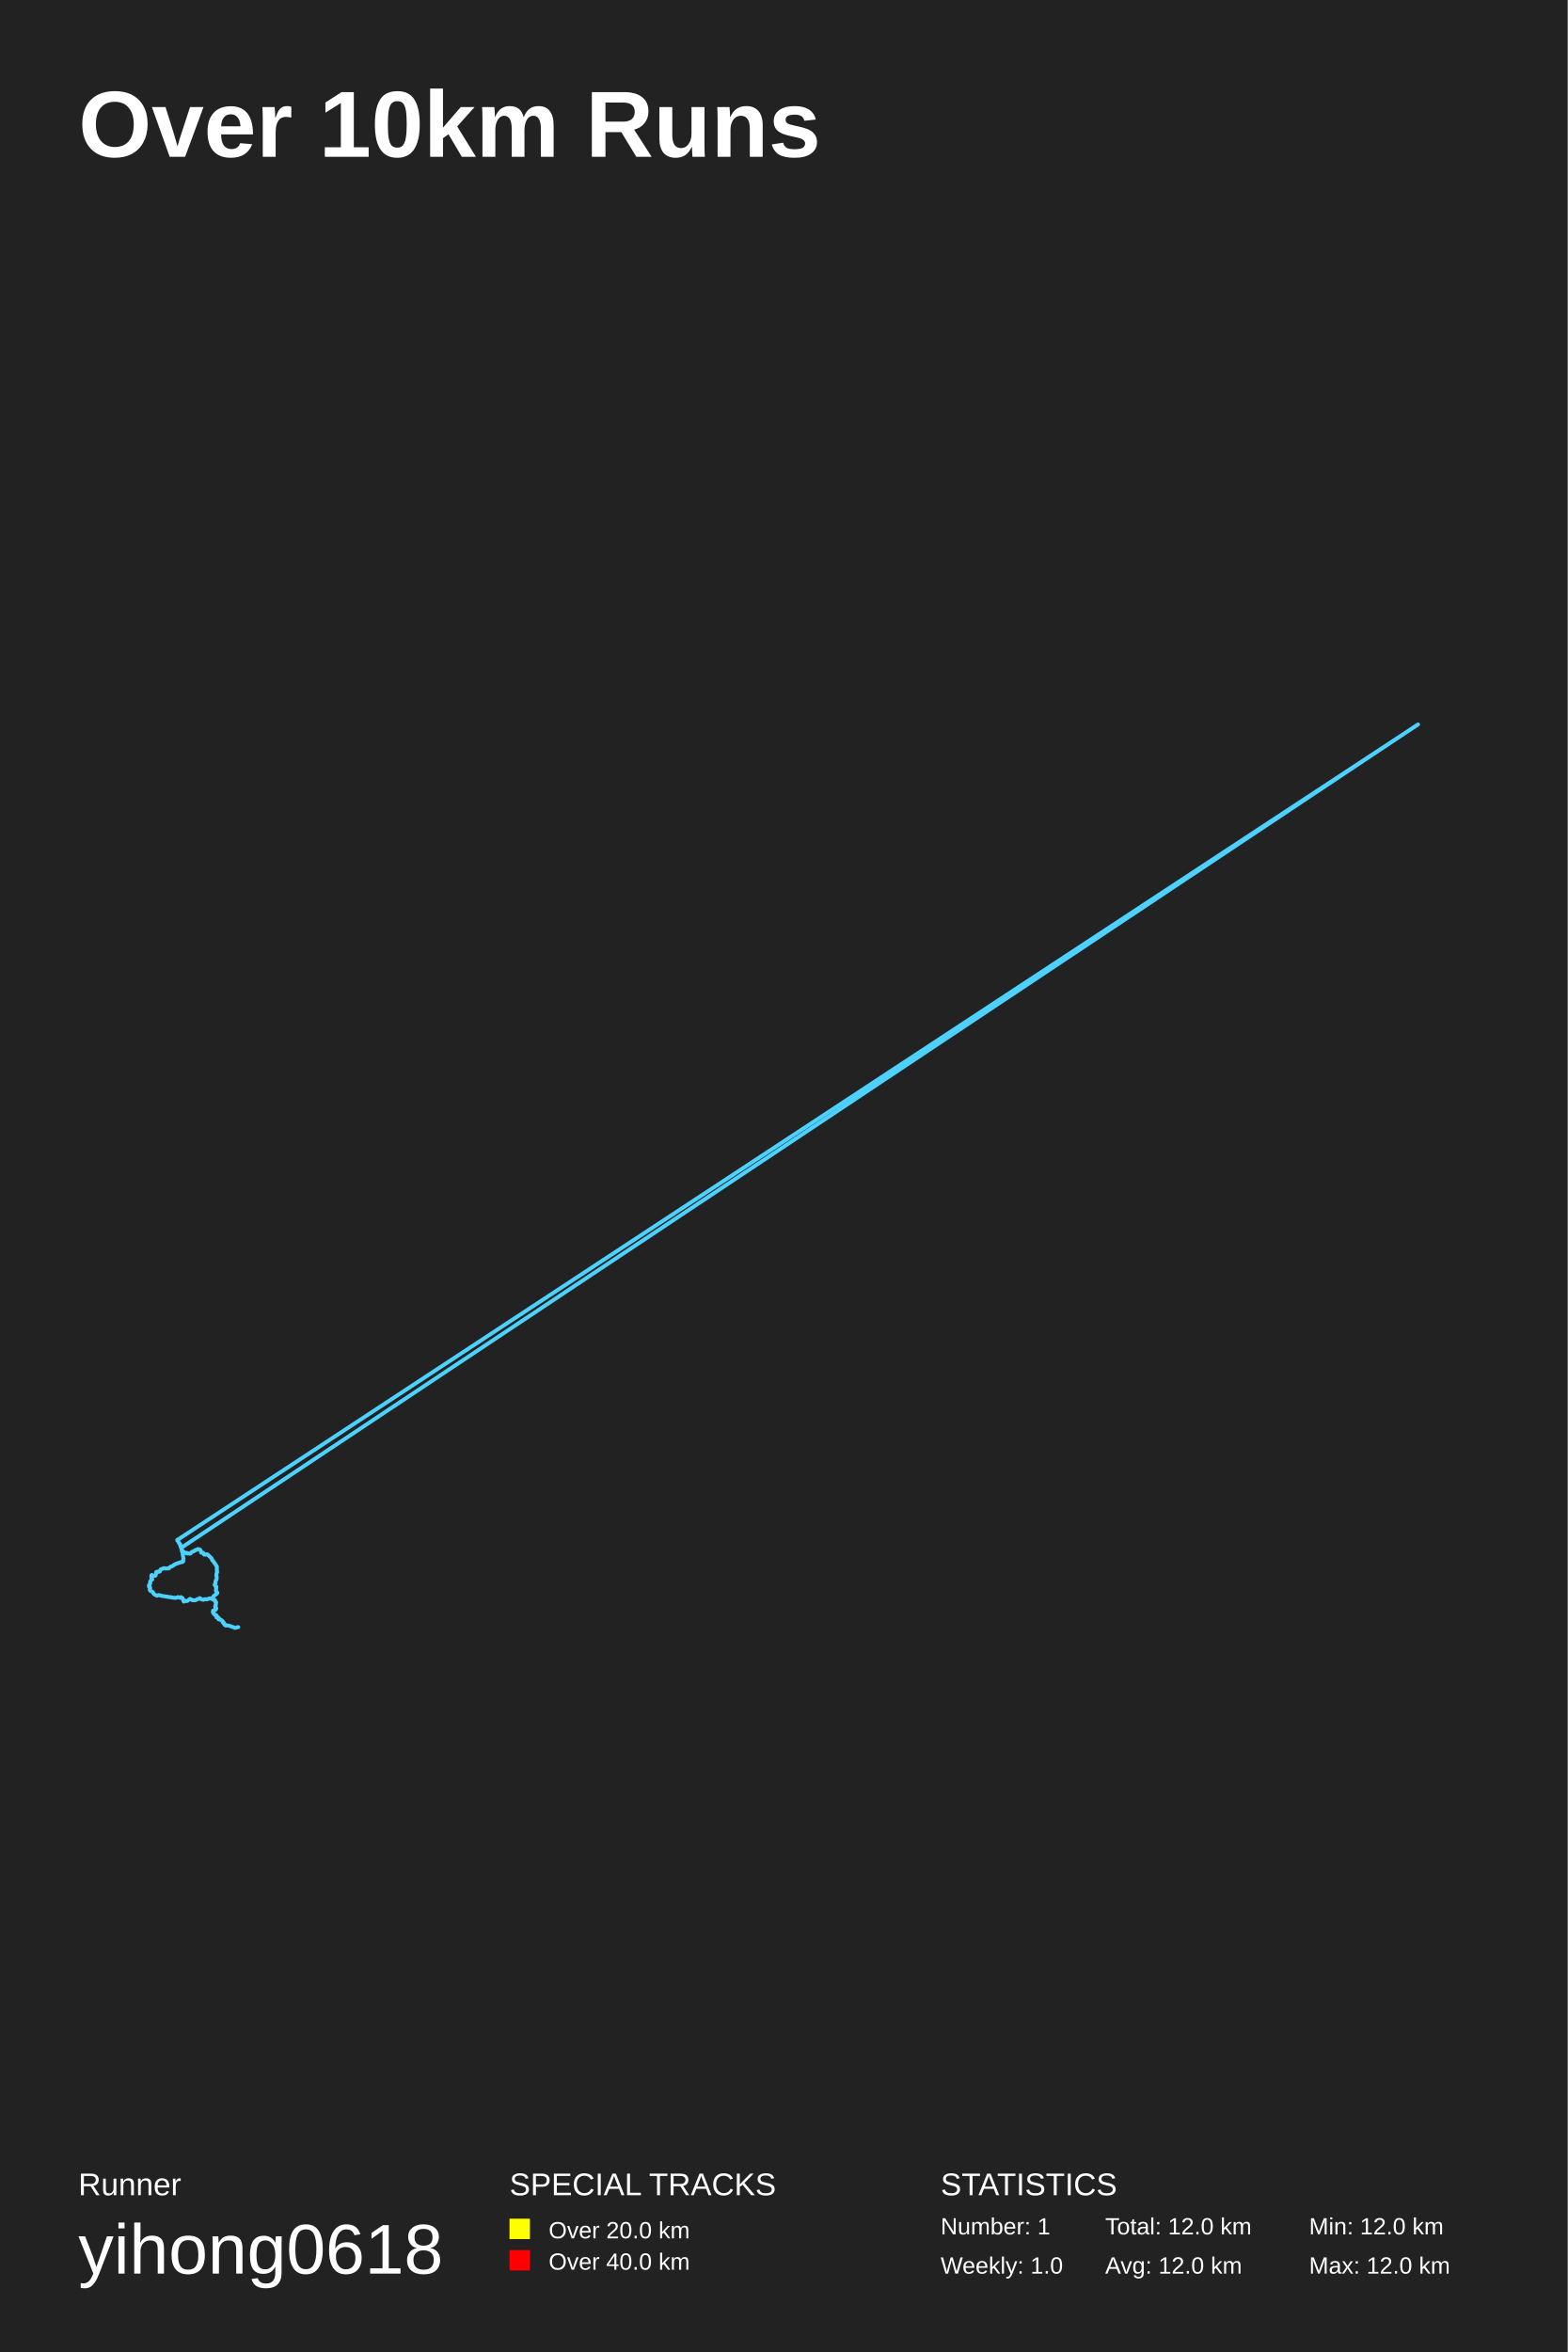
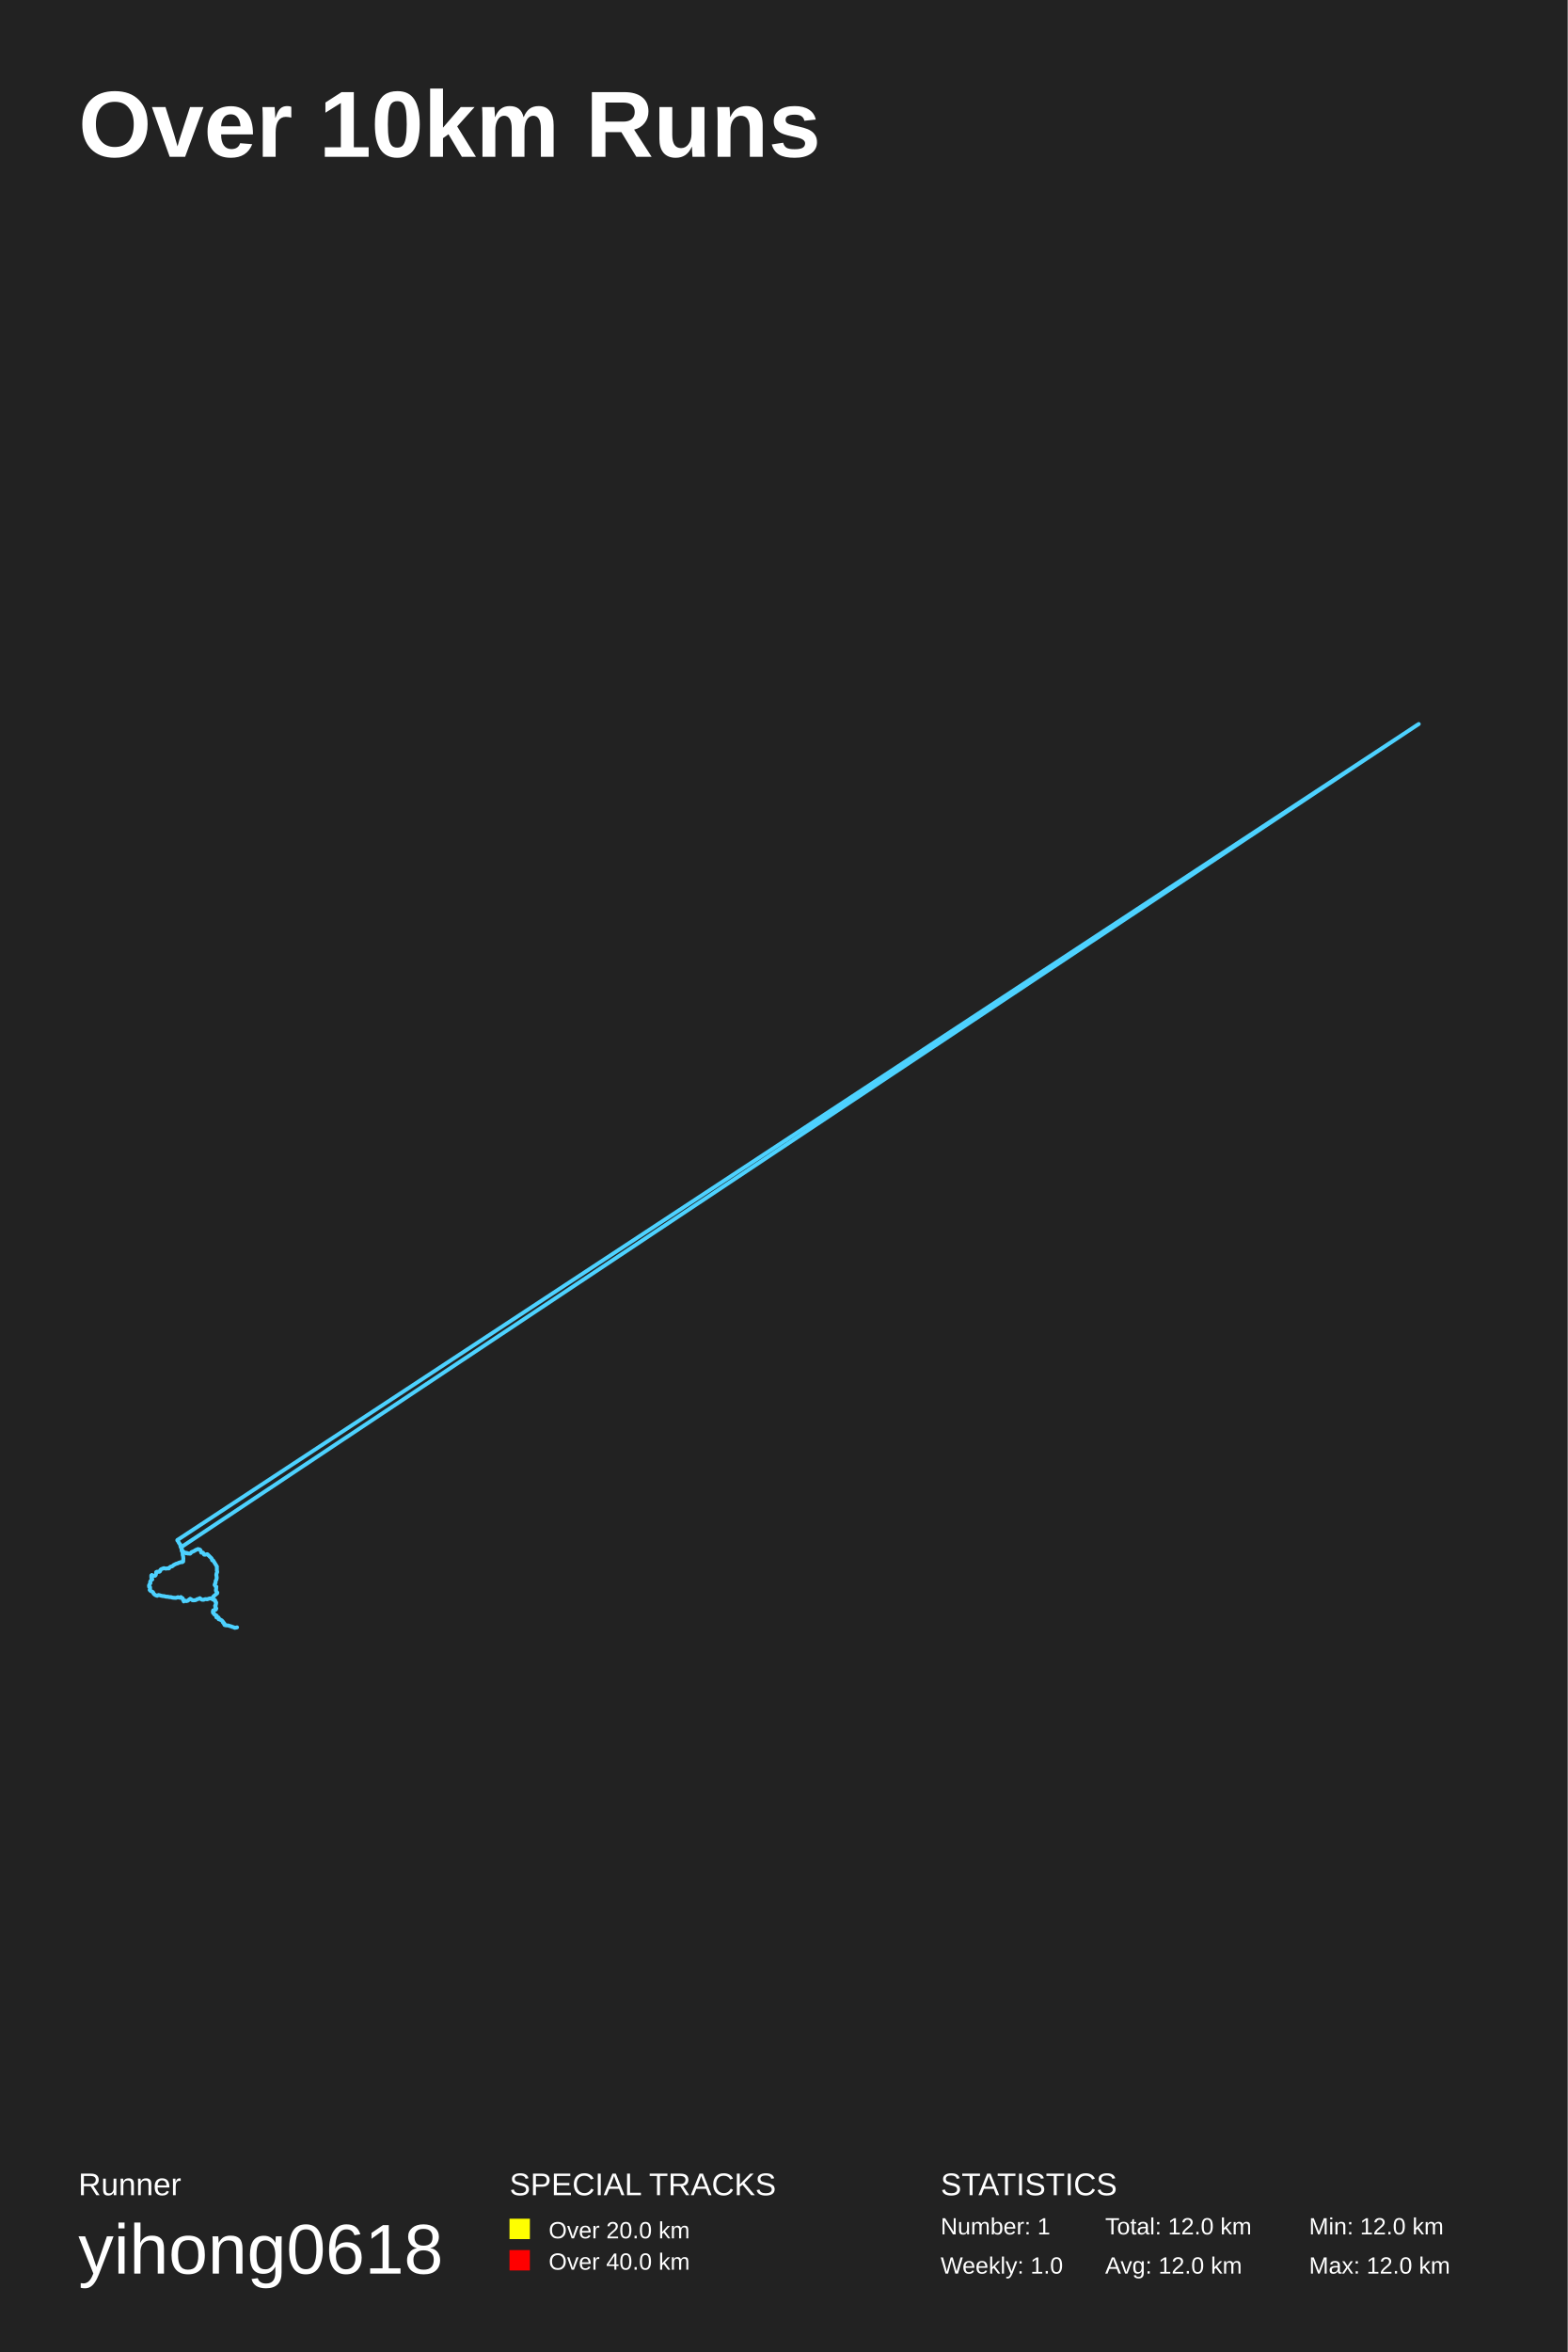
<svg xmlns="http://www.w3.org/2000/svg" baseProfile="full" height="300mm" version="1.1" viewBox="0,0,200,300" width="200mm">
  <defs />
  <rect fill="#222222" height="300" width="200" x="0" y="0" />
  <text fill="#FFFFFF" style="font-size:12px; font-family:Arial; font-weight:bold;" x="10" y="20">Over 10km Runs</text>
  <text fill="#FFFFFF" style="font-size:4px; font-family:Arial" x="10" y="280">Runner</text>
  <text fill="#FFFFFF" style="font-size:9px; font-family:Arial" x="10" y="290">yihong0618</text>
  <text fill="#FFFFFF" style="font-size:4px; font-family:Arial" x="65" y="280">SPECIAL TRACKS</text>
  <rect fill="yellow" height="2.6" width="2.6" x="65" y="283" />
  <text fill="#FFFFFF" style="font-size:3px; font-family:Arial" x="70" y="285.5">Over 20.0 km</text>
  <rect fill="red" height="2.6" width="2.6" x="65" y="287" />
  <text fill="#FFFFFF" style="font-size:3px; font-family:Arial" x="70" y="289.5">Over 40.0 km</text>
  <text fill="#FFFFFF" style="font-size:4px; font-family:Arial" x="120" y="280">STATISTICS</text>
  <text fill="#FFFFFF" style="font-size:3px; font-family:Arial" x="120" y="285">Number: 1</text>
  <text fill="#FFFFFF" style="font-size:3px; font-family:Arial" x="120" y="290">Weekly: 1.0</text>
  <text fill="#FFFFFF" style="font-size:3px; font-family:Arial" x="141" y="285">Total: 12.0 km</text>
  <text fill="#FFFFFF" style="font-size:3px; font-family:Arial" x="141" y="290">Avg: 12.0 km</text>
  <text fill="#FFFFFF" style="font-size:3px; font-family:Arial" x="167" y="285">Min: 12.0 km</text>
  <text fill="#FFFFFF" style="font-size:3px; font-family:Arial" x="167" y="290">Max: 12.0 km</text>
-   <polyline fill="none" opacity="1" points="28.82,207.346 28.659,207.267 28.578,207.119 28.54,207.051 28.436,206.961 28.412,206.809 28.288,206.719 28.241,206.661 28.146,206.624 28.055,206.566 27.903,206.556 27.832,206.44 27.884,206.334 27.756,206.324 27.618,206.313 27.623,206.14 27.576,206.029 27.462,206.008 27.352,205.939 27.295,205.829 27.195,205.745 27.157,205.597 27.181,205.439 27.357,205.376 27.49,205.334 27.566,205.16 27.504,205.081 27.457,204.96 27.457,204.828 27.528,204.691 27.533,204.549 27.576,204.422 27.476,204.322 27.457,204.17 27.367,204.064 27.219,204.033 27.224,204.038 27.248,204.033 27.214,204.038 27.224,204.043 27.219,204.043 27.21,204.048 27.214,204.054 27.214,204.048 27.129,203.933 27.134,203.817 27.167,203.727 27.238,203.627 27.305,203.553 27.367,203.495 27.485,203.411 27.595,203.322 27.694,203.237 27.728,203.153 27.68,203.058 27.58,202.995 27.542,202.842 27.566,202.742 27.58,202.642 27.576,202.51 27.609,202.4 27.49,202.331 27.471,202.263 27.39,202.173 27.428,201.999 27.5,201.915 27.485,201.783 27.514,201.631 27.604,201.51 27.628,201.378 27.642,201.267 27.637,201.151 27.628,201.035 27.599,200.956 27.604,200.846 27.623,200.672 27.699,200.556 27.699,200.44 27.656,200.314 27.671,200.177 27.661,200.019 27.675,199.834 27.656,199.798 27.157,199.06 27.077,199.023 27.048,198.923 27.024,198.849 27.005,198.823 26.972,198.744 26.906,198.691 26.858,198.633 26.787,198.57 26.744,198.544 26.687,198.465 26.592,198.38 26.507,198.301 26.426,198.254 26.359,198.249 26.25,198.275 26.169,198.301 26.051,198.291 25.998,198.212 25.951,198.112 25.898,198.054 25.794,198.049 25.704,198.049 25.699,198.017 25.732,198.006 25.713,198.022 25.689,198.033 25.68,198.022 25.685,198.022 25.67,198.043 25.675,198.028 25.694,198.001 25.694,198.001 25.628,197.896 25.623,197.833 25.58,197.733 25.542,197.701 25.514,197.664 25.442,197.622 25.376,197.617 25.295,197.596 25.267,197.59 25.262,197.58 25.176,197.627 25.105,197.654 25.058,197.69 24.982,197.685 24.934,197.727 24.844,197.759 24.801,197.827 24.758,197.833 24.692,197.875 24.639,197.885 24.54,197.938 24.445,197.97 24.364,198.07 24.288,198.159 24.183,198.165 24.122,198.143 24.017,198.149 23.946,198.149 23.965,198.122 23.97,198.143 23.951,198.128 23.941,198.159 23.879,198.091 23.813,198.064 23.756,198.112 23.684,198.054 23.604,198.054 23.528,198.049 23.452,197.954 23.395,197.917 23.357,197.88 23.342,197.875 23.3,197.806 23.238,197.759 23.19,197.79 23.209,197.764 23.176,197.738 23.181,197.659 23.195,197.58 23.167,197.527 23.114,197.448 23.091,197.401 23.053,197.337 23.038,197.253 23.01,197.143 22.991,196.974 22.91,196.927 22.882,196.842 22.81,196.79 22.801,196.711 22.734,196.616 22.677,196.537 22.663,196.479 22.63,196.484 22.625,196.495 22.644,196.5 22.635,196.489 22.639,196.484 22.644,196.479 22.682,196.458 22.696,196.41 22.692,196.442 22.606,196.421 22.625,196.437 22.62,196.447 22.625,196.437 22.625,196.431 22.63,196.431 22.635,196.416 22.639,196.426 22.635,196.421 180.91,92.407 180.815,92.465 180.815,92.465 180.815,92.465 180.724,92.523 180.629,92.581 23.119,197.427 23.181,197.522 23.181,197.627 23.19,197.733 23.2,197.854 23.257,197.933 23.304,198.054 23.3,198.207 23.319,198.317 23.352,198.507 23.376,198.649 23.395,198.76 23.38,198.928 23.366,199.06 23.371,199.144 23.281,199.239 23.1,199.244 22.981,199.297 22.839,199.323 22.711,199.381 22.573,199.434 22.444,199.471 22.354,199.524 22.264,199.566 22.14,199.634 22.098,199.682 22.05,199.724 22.05,199.719 22.017,199.745 21.946,199.787 21.865,199.808 21.756,199.834 21.665,199.903 21.618,199.945 21.57,200.035 21.475,200.066 21.39,200.035 21.271,200.05 21.176,200.071 21.071,200.066 20.986,200.019 20.881,200.024 20.805,200.061 20.748,200.077 20.663,200.129 20.563,200.15 20.487,200.187 20.44,200.282 20.43,200.372 20.402,200.43 20.359,200.445 20.326,200.477 20.259,200.488 20.159,200.482 20.064,200.467 19.95,200.493 19.917,200.53 19.931,200.572 19.922,200.667 19.907,200.704 19.903,200.756 19.893,200.809 19.869,200.883 19.812,200.978 19.694,200.967 19.603,201.009 19.537,201.025 19.451,201.057 19.418,201.025 19.371,200.999 19.361,200.993 19.318,200.951 19.356,200.925 19.371,200.883 19.366,200.914 19.318,200.93 19.299,201.025 19.314,201.167 19.333,201.325 19.432,201.446 19.342,201.515 19.238,201.599 19.147,201.752 19.176,201.91 19.1,202.063 19.005,202.205 19.014,202.394 19.124,202.426 19.152,202.531 19.152,202.621 19.105,202.779 19.143,202.874 19.252,202.953 19.385,202.995 19.523,203.095 19.575,203.243 19.708,203.369 19.879,203.474 20.05,203.532 20.183,203.459 20.359,203.469 20.535,203.532 20.715,203.569 20.905,203.59 21.01,203.601 21.147,203.638 21.261,203.653 21.399,203.664 21.528,203.701 21.656,203.717 21.827,203.717 21.955,203.769 22.088,203.785 22.25,203.801 22.411,203.811 22.573,203.764 22.696,203.711 22.81,203.764 22.967,203.801 23.067,203.711 23.143,203.764 23.281,203.833 23.338,204.012 23.395,204.133 23.442,204.286 23.551,204.154 23.746,204.222 23.941,204.18 24.093,204.043 24.236,203.943 24.411,204.017 24.535,204.106 24.739,204.122 24.915,204.117 25.029,204.059 25.186,203.969 25.347,203.948 25.476,203.838 25.599,203.917 25.732,204.017 25.87,204.033 25.974,204.054 26.089,203.985 26.236,203.969 26.402,204.001 26.554,203.943 26.673,203.901 26.768,203.875 26.925,203.885 27.067,203.964 27.191,203.991 27.305,204.022 27.428,204.106 27.481,204.259 27.58,204.386 27.552,204.549 27.533,204.702 27.514,204.865 27.466,205.018 27.595,205.144 27.547,205.276 27.395,205.365 27.267,205.434 27.214,205.576 27.257,205.729 27.343,205.882 27.49,205.992 27.642,206.066 27.633,206.213 27.737,206.298 27.889,206.334 27.946,206.487 28.103,206.572 28.269,206.666 28.378,206.777 28.483,206.898 28.578,207.04 28.673,207.172 28.797,207.298 28.982,207.325 29.158,207.341 29.3,207.388 29.485,207.451 29.628,207.509 29.804,207.556 29.932,207.63 30.084,207.625 30.227,207.567 30.393,207.541" stroke="#4DD2FF" stroke-dasharray="none" stroke-linecap="round" stroke-linejoin="round" stroke-width="0.5" />
+   <polyline fill="none" opacity="1" points="28.74,207.293 28.649,207.272 28.569,207.104 28.531,207.046 28.426,206.93 28.398,206.809 28.274,206.687 28.236,206.661 28.131,206.619 28.046,206.556 27.899,206.54 27.842,206.424 27.87,206.308 27.747,206.329 27.604,206.298 27.623,206.113 27.557,206.029 27.452,206.008 27.348,205.929 27.286,205.818 27.181,205.729 27.153,205.581 27.195,205.402 27.367,205.365 27.504,205.307 27.557,205.144 27.495,205.07 27.466,204.939 27.447,204.807 27.533,204.675 27.538,204.533 27.566,204.407 27.471,204.296 27.447,204.149 27.357,204.048 27.219,204.038 27.219,204.038 27.243,204.038 27.214,204.043 27.229,204.043 27.219,204.043 27.21,204.048 27.214,204.054 27.219,204.048 27.124,203.917 27.138,203.801 27.167,203.701 27.243,203.617 27.333,203.548 27.39,203.485 27.504,203.395 27.609,203.306 27.699,203.232 27.723,203.142 27.661,203.053 27.576,202.974 27.538,202.826 27.566,202.732 27.576,202.637 27.58,202.495 27.599,202.384 27.485,202.326 27.457,202.263 27.381,202.163 27.438,201.984 27.5,201.899 27.5,201.757 27.523,201.61 27.604,201.488 27.628,201.357 27.656,201.251 27.628,201.136 27.628,201.02 27.599,200.946 27.599,200.83 27.642,200.651 27.704,200.54 27.699,200.43 27.656,200.298 27.675,200.161 27.661,200.003 27.675,199.824 27.205,199.05 27.143,199.05 27.062,199.013 27.039,198.918 27.029,198.834 27.001,198.812 26.967,198.733 26.906,198.691 26.849,198.633 26.787,198.57 26.735,198.533 26.678,198.454 26.573,198.37 26.507,198.28 26.435,198.238 26.34,198.265 26.241,198.286 26.16,198.301 26.036,198.291 25.993,198.191 25.946,198.117 25.889,198.043 25.775,198.059 25.699,198.038 25.708,198.006 25.746,198.012 25.713,198.022 25.694,198.028 25.68,198.012 25.685,198.022 25.67,198.033 25.675,198.022 25.694,198.001 25.699,197.991 25.623,197.891 25.609,197.822 25.571,197.727 25.547,197.701 25.509,197.669 25.438,197.622 25.362,197.617 25.295,197.59 25.262,197.596 25.257,197.58 25.167,197.622 25.1,197.664 25.043,197.675 24.982,197.69 24.92,197.738 24.848,197.785 24.801,197.827 24.753,197.833 24.682,197.875 24.62,197.901 24.525,197.938 24.43,197.975 24.354,198.075 24.269,198.165 24.164,198.165 24.112,198.154 24.008,198.149 23.941,198.149 23.965,198.122 23.965,198.138 23.97,198.138 23.917,198.138 23.865,198.085 23.799,198.07 23.742,198.122 23.67,198.049 23.589,198.064 23.518,198.038 23.442,197.943 23.385,197.912 23.357,197.88 23.333,197.875 23.285,197.801 23.224,197.759 23.195,197.775 23.209,197.764 23.167,197.733 23.186,197.648 23.195,197.574 23.152,197.522 23.114,197.448 23.091,197.39 23.048,197.332 23.029,197.237 23.005,197.127 22.981,196.969 22.905,196.916 22.872,196.848 22.81,196.784 22.791,196.695 22.725,196.605 22.673,196.531 22.658,196.479 22.63,196.484 22.635,196.489 22.644,196.5 22.63,196.489 22.644,196.495 22.644,196.479 22.687,196.447 22.692,196.416 22.687,196.452 22.635,196.426 22.625,196.437 22.62,196.447 22.625,196.437 22.625,196.431 22.63,196.426 22.635,196.421 22.639,196.426 181.0,92.349 180.91,92.407 180.815,92.465 180.815,92.465 180.815,92.465 180.724,92.523 23.086,197.364 23.129,197.438 23.195,197.532 23.167,197.643 23.19,197.754 23.205,197.864 23.271,197.949 23.309,198.064 23.3,198.222 23.314,198.359 23.361,198.517 23.376,198.665 23.39,198.781 23.38,198.944 23.371,199.076 23.376,199.16 23.257,199.25 23.081,199.25 22.958,199.292 22.825,199.329 22.696,199.397 22.568,199.439 22.44,199.476 22.354,199.524 22.24,199.582 22.126,199.634 22.079,199.703 22.05,199.724 22.05,199.719 22.003,199.755 21.931,199.798 21.836,199.813 21.751,199.84 21.656,199.908 21.613,199.956 21.561,200.045 21.466,200.061 21.385,200.035 21.261,200.061 21.162,200.077 21.062,200.061 20.972,200.024 20.877,200.029 20.805,200.061 20.734,200.082 20.658,200.124 20.558,200.156 20.487,200.214 20.43,200.298 20.44,200.377 20.397,200.435 20.359,200.461 20.321,200.477 20.245,200.488 20.14,200.477 20.045,200.467 19.941,200.509 19.917,200.535 19.931,200.598 19.926,200.683 19.907,200.714 19.903,200.756 19.888,200.809 19.865,200.904 19.789,200.988 19.675,200.972 19.603,201.009 19.527,201.041 19.442,201.051 19.413,201.02 19.371,200.999 19.342,200.983 19.318,200.951 19.356,200.935 19.371,200.888 19.347,200.93 19.304,200.946 19.304,201.041 19.304,201.199 19.342,201.336 19.428,201.457 19.333,201.52 19.223,201.625 19.152,201.778 19.19,201.92 19.086,202.073 19.01,202.226 19.029,202.405 19.138,202.442 19.143,202.537 19.152,202.637 19.095,202.8 19.171,202.884 19.266,202.958 19.404,203.006 19.532,203.106 19.589,203.258 19.717,203.385 19.893,203.49 20.059,203.543 20.216,203.448 20.383,203.48 20.554,203.538 20.739,203.574 20.934,203.59 21.01,203.606 21.157,203.653 21.276,203.659 21.423,203.669 21.547,203.701 21.694,203.717 21.836,203.717 21.965,203.769 22.112,203.79 22.264,203.801 22.44,203.811 22.587,203.764 22.706,203.722 22.834,203.769 22.991,203.796 23.076,203.701 23.148,203.78 23.314,203.875 23.328,204.033 23.409,204.138 23.442,204.264 23.58,204.149 23.77,204.222 23.965,204.17 24.112,204.033 24.264,203.927 24.426,204.022 24.559,204.117 24.782,204.117 24.92,204.101 25.058,204.048 25.2,203.959 25.376,203.933 25.49,203.848 25.609,203.938 25.746,204.038 25.884,204.048 25.993,204.048 26.098,203.991 26.26,203.964 26.435,203.996 26.568,203.938 26.678,203.906 26.787,203.869 26.948,203.906 27.091,203.969 27.186,203.996 27.319,204.022 27.443,204.122 27.481,204.275 27.58,204.401 27.561,204.565 27.519,204.712 27.504,204.886 27.481,205.049 27.595,205.16 27.533,205.302 27.376,205.365 27.253,205.46 27.21,205.597 27.276,205.76 27.352,205.903 27.504,205.997 27.647,206.087 27.628,206.234 27.756,206.298 27.894,206.35 27.965,206.493 28.136,206.598 28.283,206.677 28.402,206.798 28.488,206.93 28.597,207.046 28.678,207.188 28.835,207.319 29.015,207.319 29.186,207.351 29.329,207.404 29.519,207.456 29.647,207.514 29.823,207.562 29.942,207.63 30.098,207.609 30.241,207.572" stroke="#4DD2FF" stroke-dasharray="none" stroke-linecap="round" stroke-linejoin="round" stroke-width="0.5" />
</svg>
